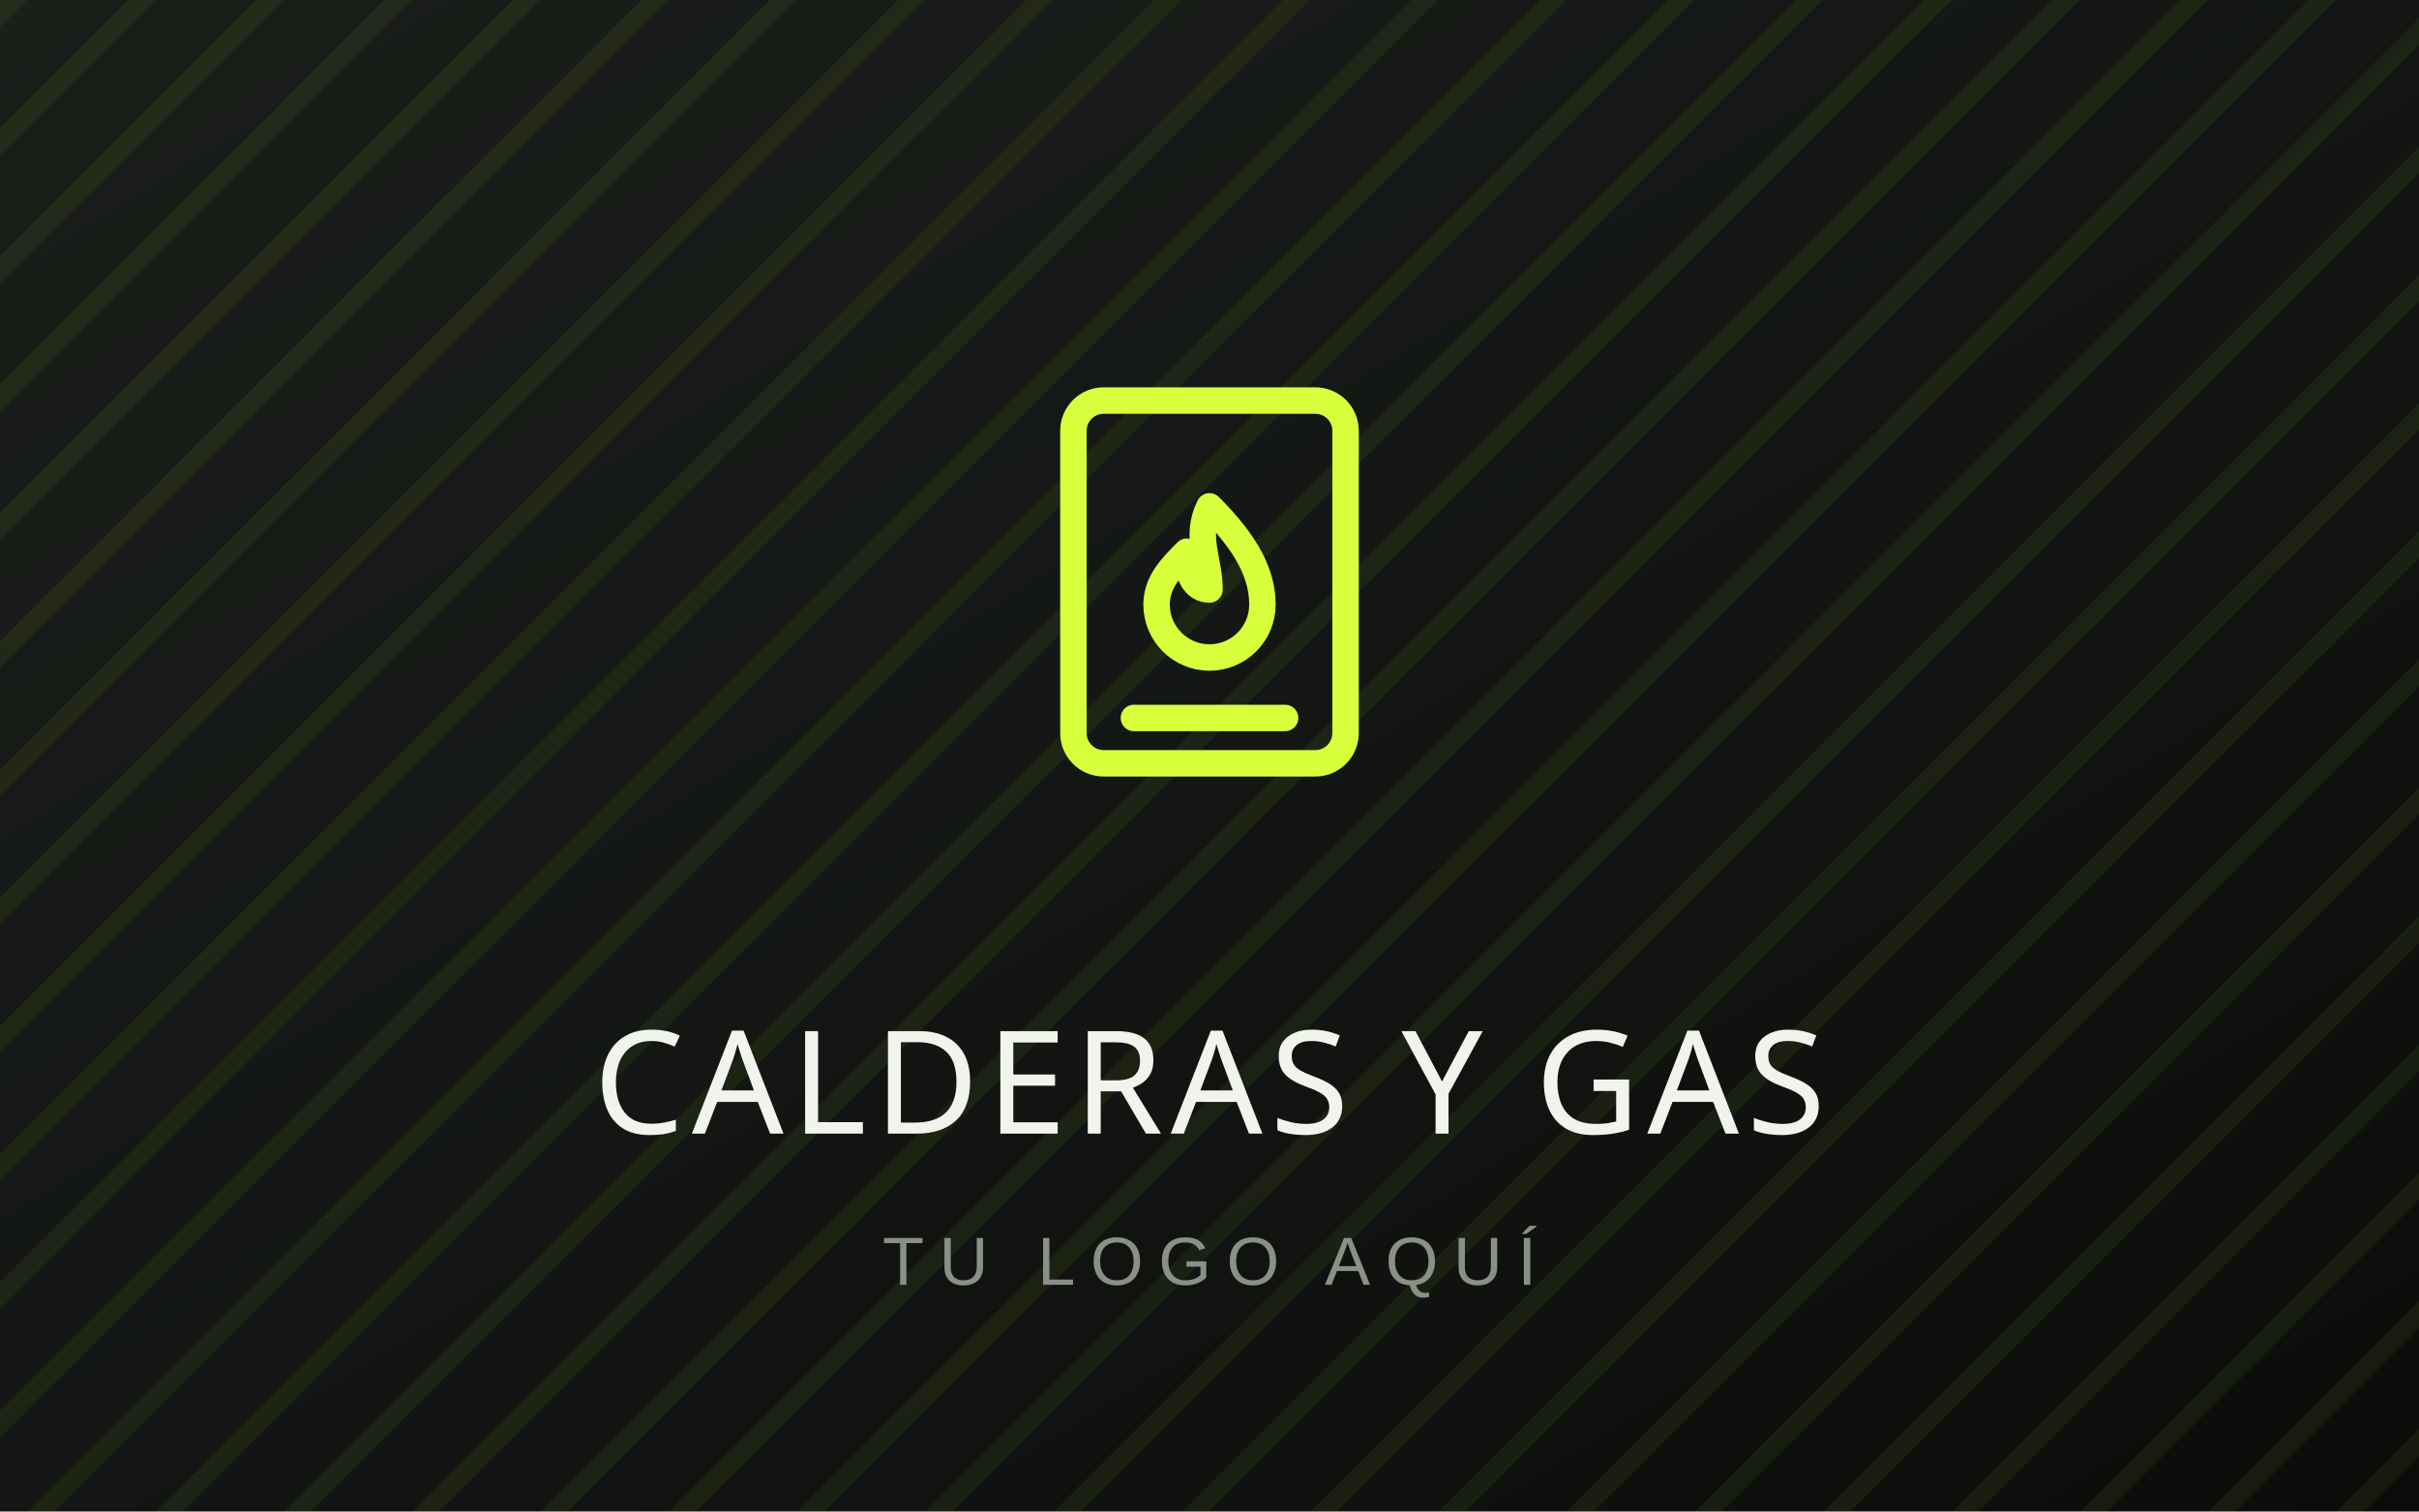
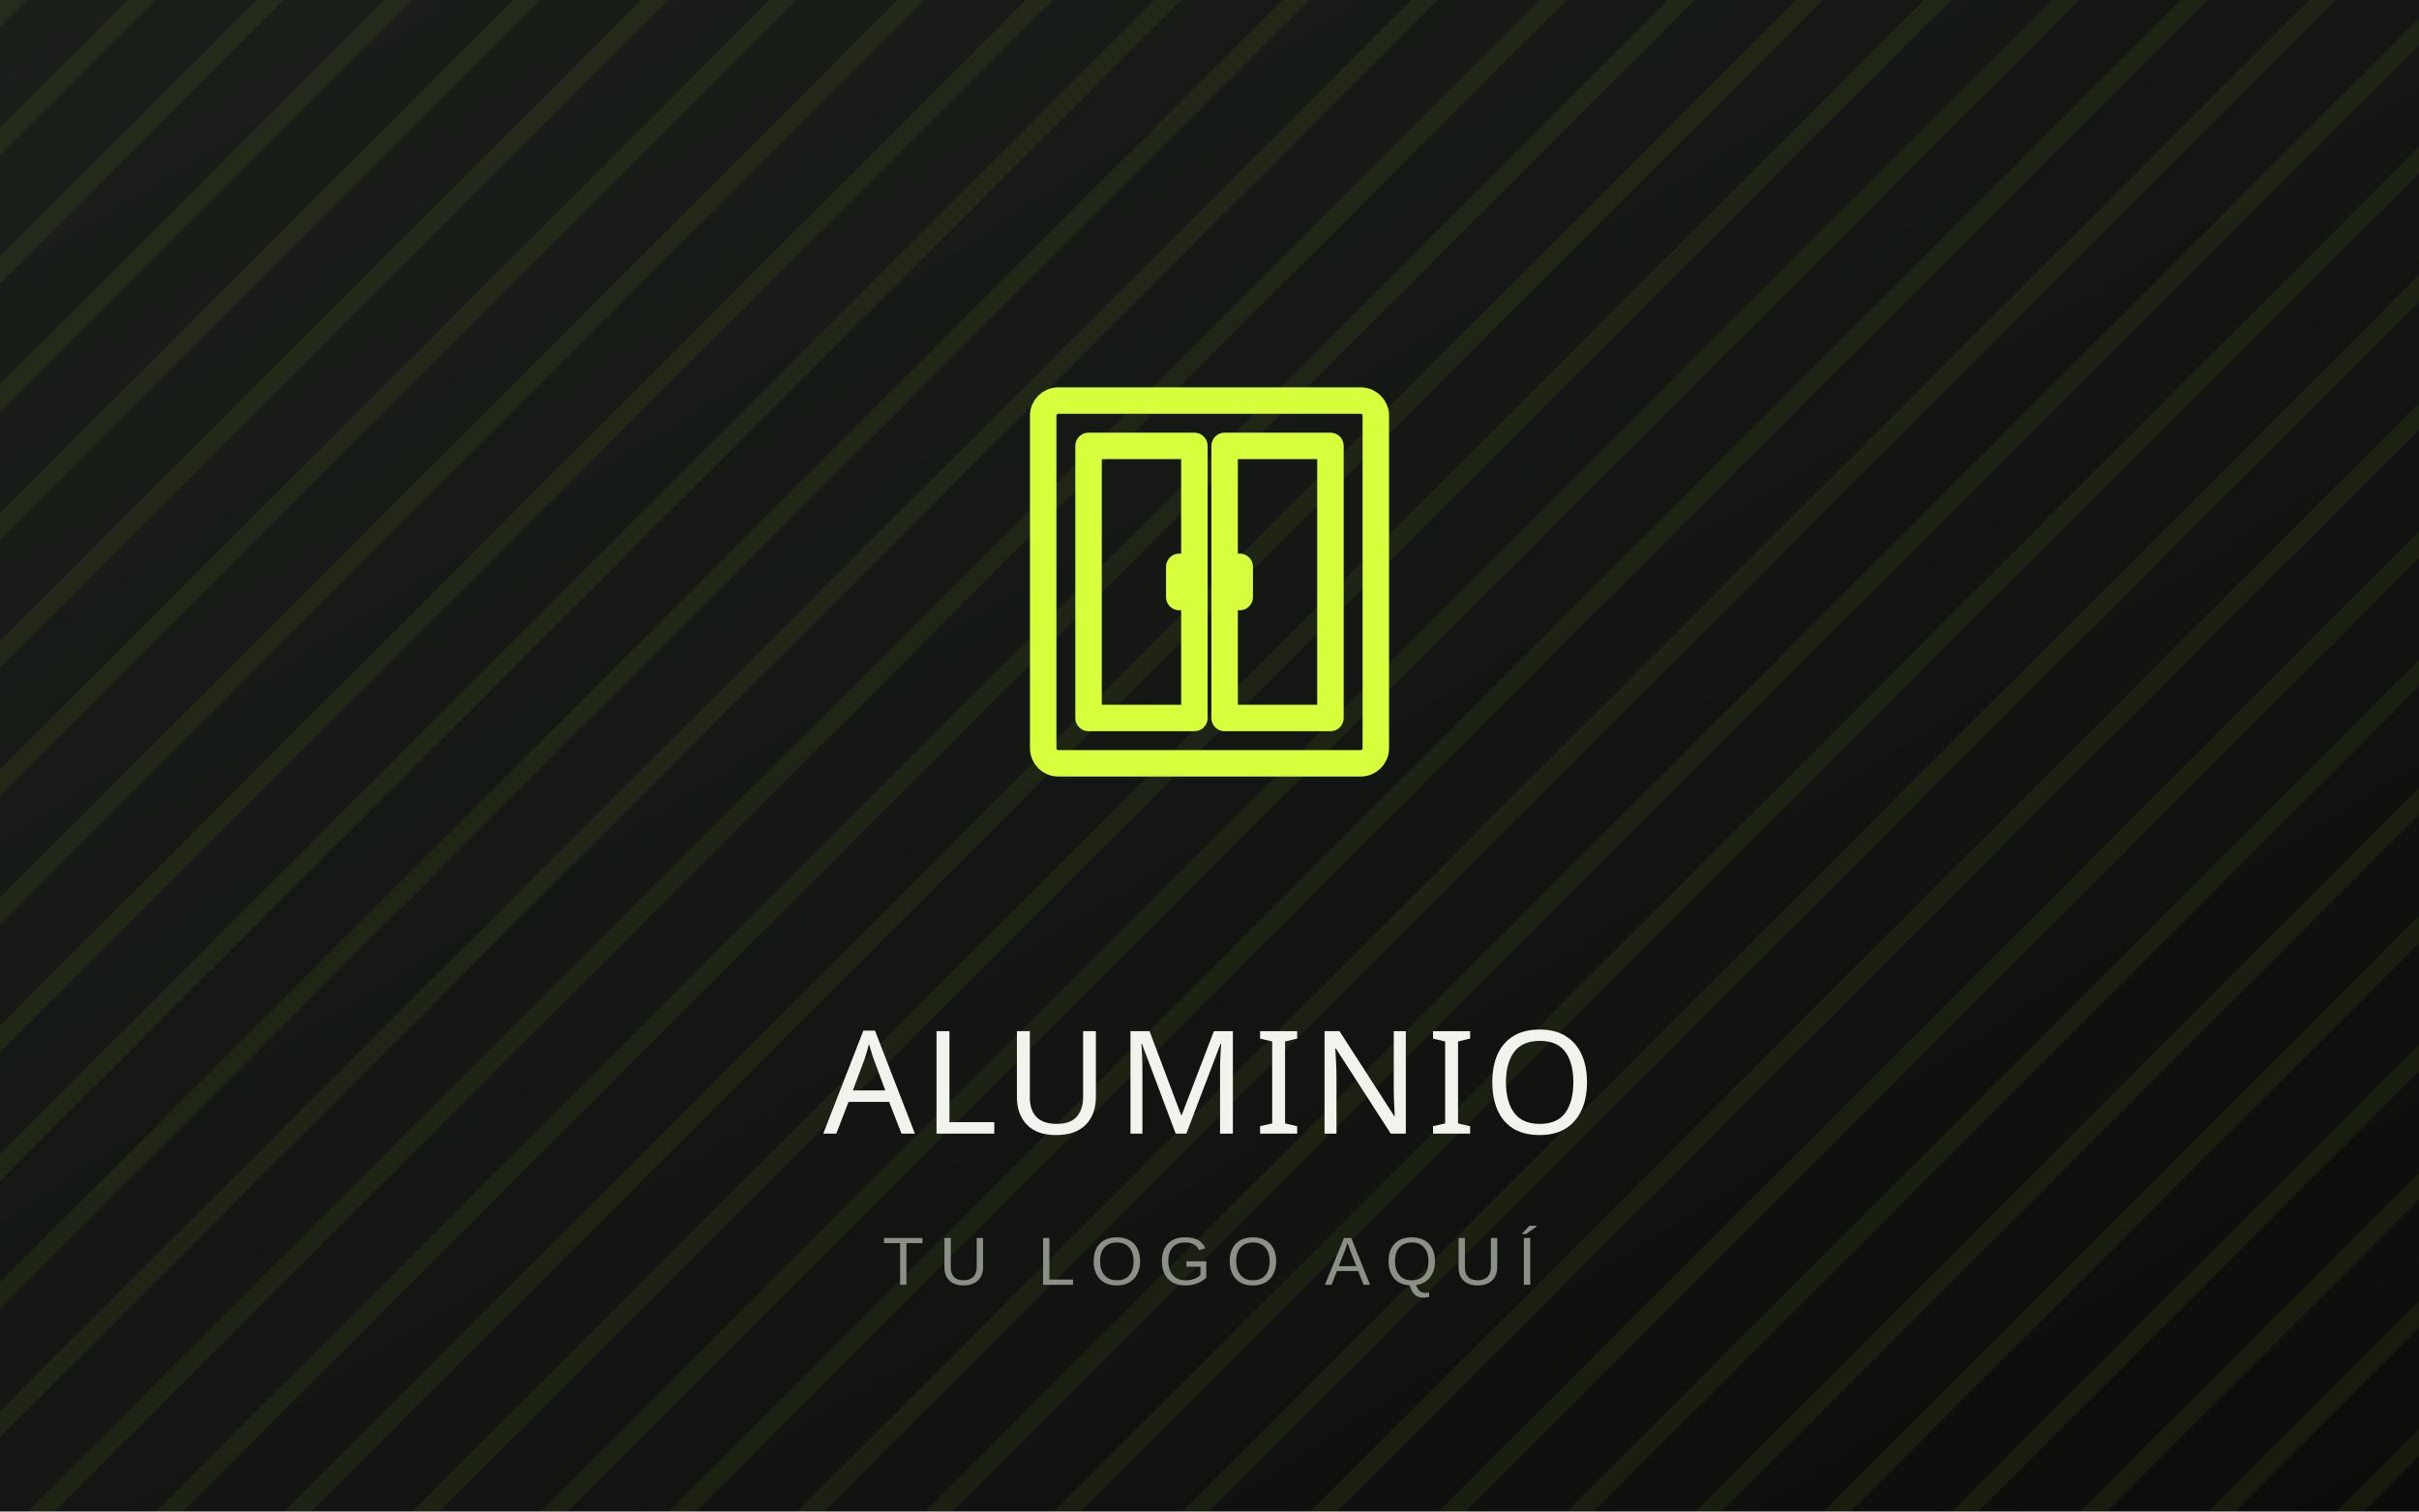
<svg xmlns="http://www.w3.org/2000/svg" viewBox="0 0 640 400">
  <defs>
    <linearGradient id="g" x1="0" y1="0" x2="1" y2="1">
      <stop offset="0" stop-color="#1b1f1a" />
      <stop offset="1" stop-color="#0b0d0b" />
    </linearGradient>
    <pattern id="p" width="24" height="24" patternUnits="userSpaceOnUse" patternTransform="rotate(45)">
      <rect width="24" height="24" fill="none" />
      <path d="M0 0v24" stroke="#d7ff3c" stroke-opacity=".06" stroke-width="10" />
    </pattern>
  </defs>
  <rect width="640" height="400" fill="url(#g)" />
  <rect width="640" height="400" fill="url(#p)" />
  <g transform="translate(256 90) scale(2)" fill="none" stroke="#d7ff3c" stroke-width="3.5" stroke-linecap="round" stroke-linejoin="round">
-     <rect x="14" y="8" width="36" height="48" rx="4" />
-     <path d="M32 22c5 5 7 9 7 13a7 7 0 0 1-14 0c0-3 2-5 4-7 0 3 1 5 3 5 0-4-2-7 0-11z" />
-     <path d="M22 50h20" />
+     <rect x="10" y="8" width="44" height="48" rx="2" />
+     <rect x="16" y="14" width="14" height="36" />
+     <rect x="34" y="14" width="14" height="36" />
+     <path d="M28 30v4M36 30v4" />
  </g>
-   <text x="320" y="300" text-anchor="middle" font-family="Anton, Impact, sans-serif" font-size="38" letter-spacing="2" fill="#f1f4ed">CALDERAS Y GAS</text>
+   <text x="320" y="300" text-anchor="middle" font-family="Anton, Impact, sans-serif" font-size="38" letter-spacing="2" fill="#f1f4ed">ALUMINIO</text>
  <text x="320" y="340" text-anchor="middle" font-family="Arial, sans-serif" font-size="18" letter-spacing="4" fill="#8a9086">TU LOGO AQUÍ</text>
</svg>
